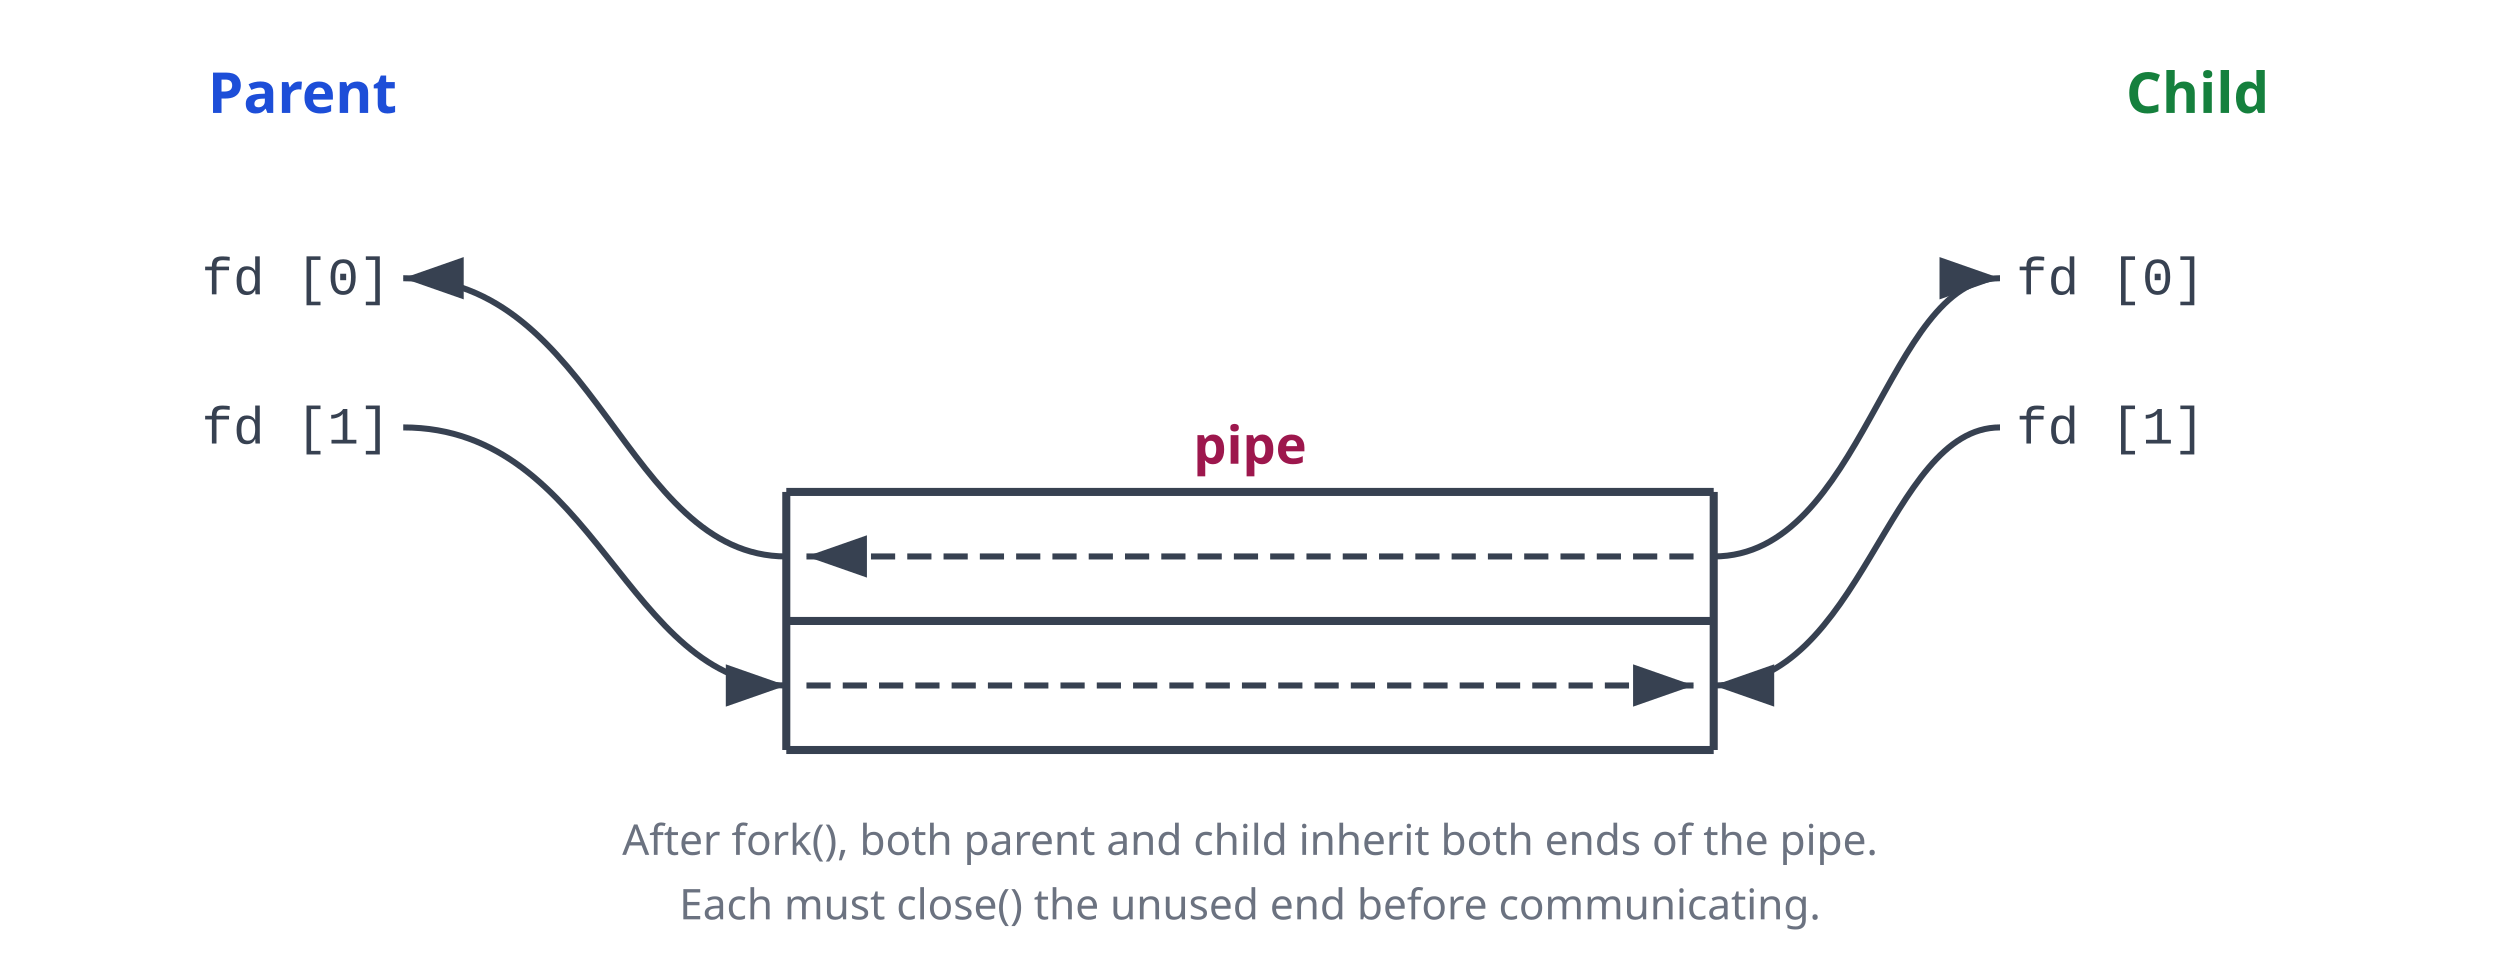
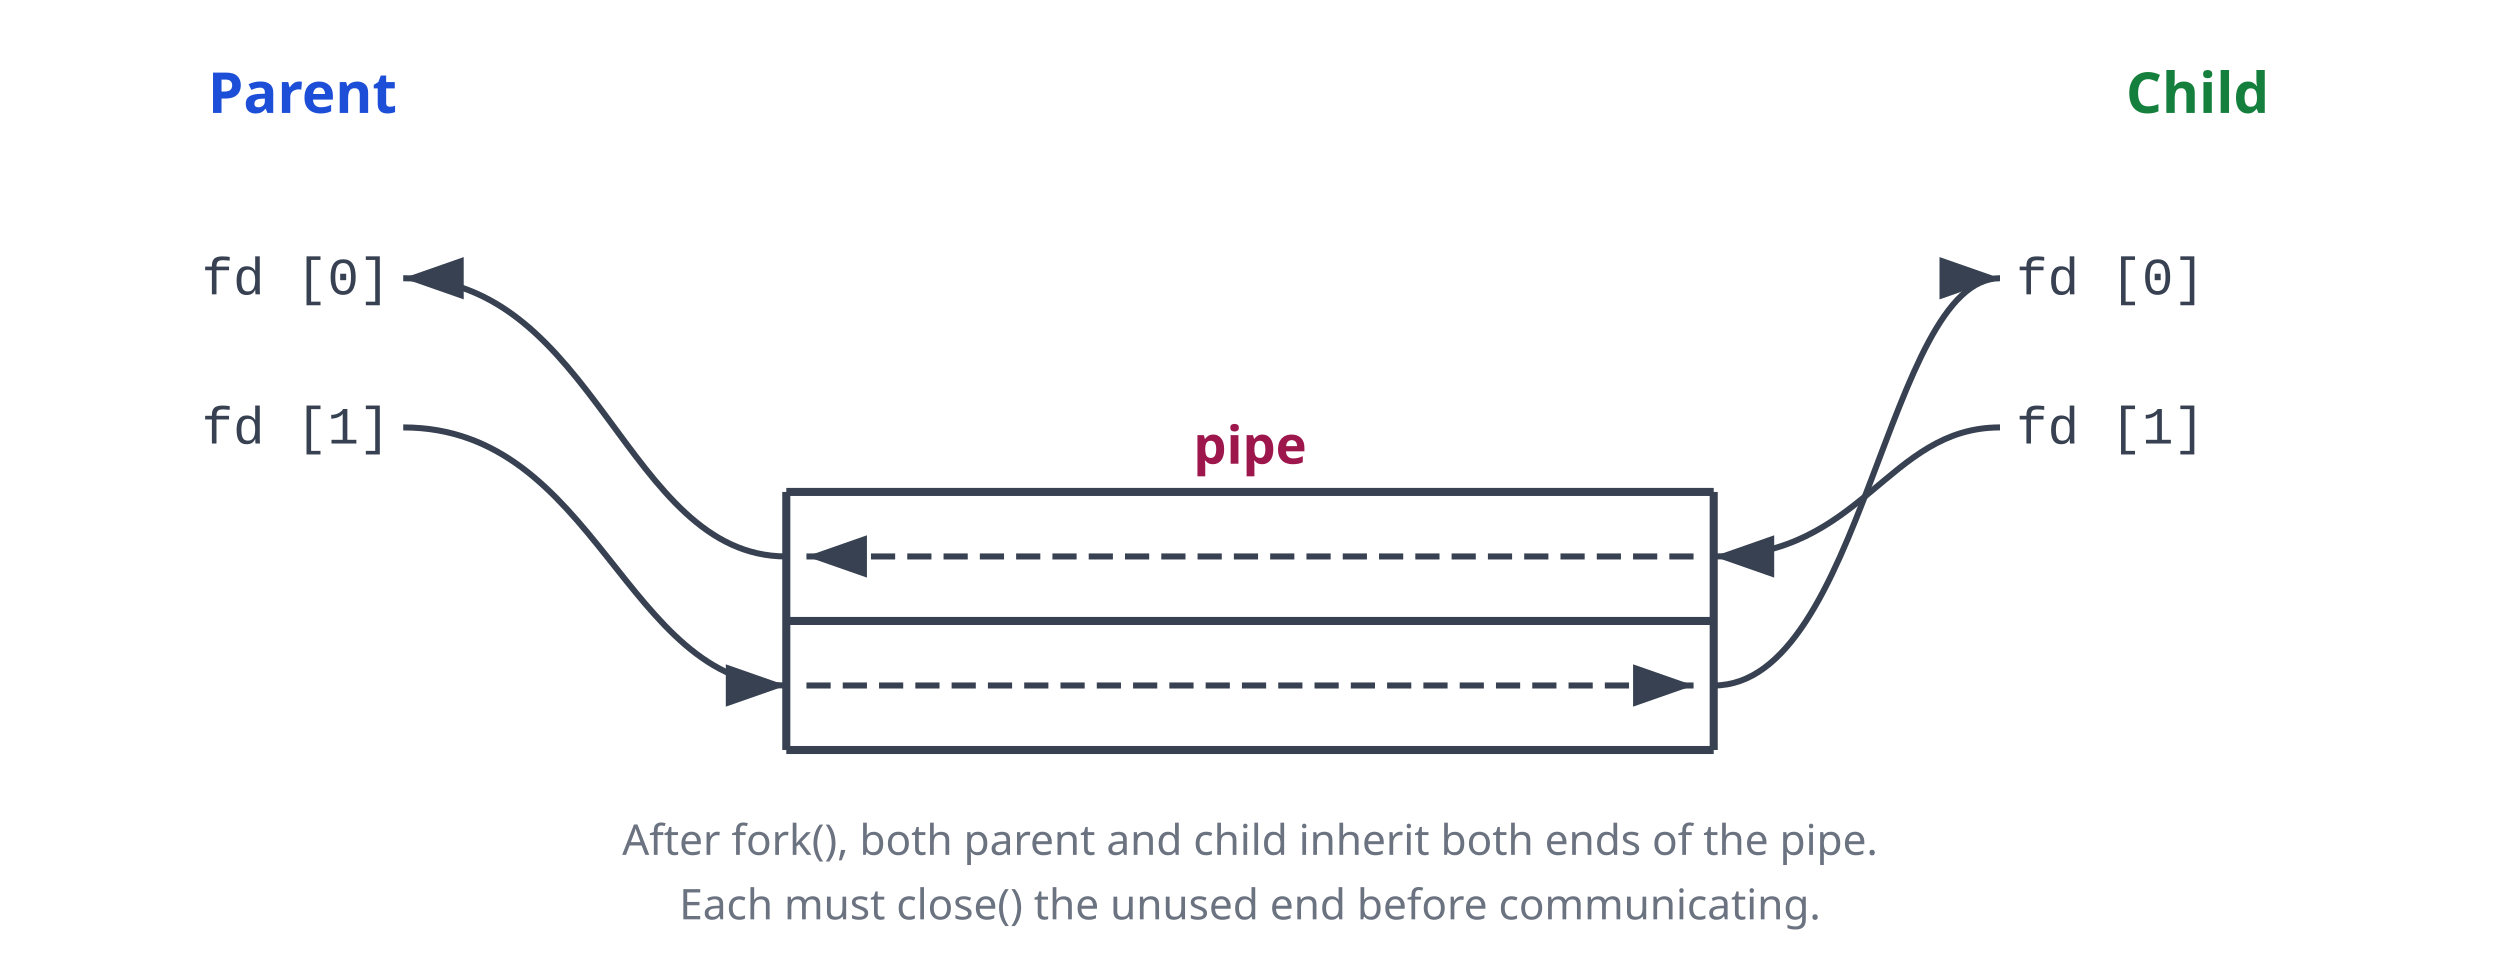
<svg xmlns="http://www.w3.org/2000/svg" viewBox="0 0 620 240" width="620" height="240">
  <defs>
    <marker id="arr" markerWidth="10" markerHeight="7" refX="10" refY="3.5" orient="auto">
      <polygon points="0 0, 10 3.5, 0 7" fill="#374151" />
    </marker>
  </defs>
  <text x="75" y="28" font-family="sans-serif" font-size="14" fill="#1d4ed8" font-weight="700" text-anchor="middle">Parent</text>
  <text x="545" y="28" font-family="sans-serif" font-size="14" fill="#15803d" font-weight="700" text-anchor="middle">Child</text>
  <text x="50" y="73" font-family="'Courier New', monospace" font-size="13" fill="#374151">fd [0]</text>
  <text x="50" y="110" font-family="'Courier New', monospace" font-size="13" fill="#374151">fd [1]</text>
  <text x="500" y="73" font-family="'Courier New', monospace" font-size="13" fill="#374151">fd [0]</text>
  <text x="500" y="110" font-family="'Courier New', monospace" font-size="13" fill="#374151">fd [1]</text>
  <text x="310" y="115" font-family="sans-serif" font-size="13" fill="#9d174d" text-anchor="middle" font-weight="600">pipe</text>
  <line x1="195" y1="122" x2="425" y2="122" stroke="#374151" stroke-width="2" />
  <line x1="420" y1="138" x2="200" y2="138" stroke="#374151" stroke-width="1.5" stroke-dasharray="6,3" marker-end="url(#arr)" />
  <line x1="195" y1="154" x2="425" y2="154" stroke="#374151" stroke-width="2" />
  <line x1="200" y1="170" x2="420" y2="170" stroke="#374151" stroke-width="1.5" stroke-dasharray="6,3" marker-end="url(#arr)" />
  <line x1="195" y1="186" x2="425" y2="186" stroke="#374151" stroke-width="2" />
  <line x1="195" y1="122" x2="195" y2="186" stroke="#374151" stroke-width="2" />
  <line x1="425" y1="122" x2="425" y2="186" stroke="#374151" stroke-width="2" />
  <path d="M 195,138 C 155,138 148,69 100,69" stroke="#374151" stroke-width="1.5" fill="none" marker-end="url(#arr)" />
  <path d="M 100,106 C 148,106 155,170 195,170" stroke="#374151" stroke-width="1.5" fill="none" marker-end="url(#arr)" />
-   <path d="M 425,138 C 462,138 468,69 496,69" stroke="#374151" stroke-width="1.5" fill="none" marker-end="url(#arr)" />
-   <path d="M 496,106 C 468,106 462,170 425,170" stroke="#374151" stroke-width="1.5" fill="none" marker-end="url(#arr)" />
+   <path d="M 496,106 C 468,106 462,138 425,138" stroke="#374151" stroke-width="1.5" fill="none" marker-end="url(#arr)" />
+   <path d="M 425,170 C 462,170 468,69 496,69" stroke="#374151" stroke-width="1.5" fill="none" marker-end="url(#arr)" />
  <text x="310" y="212" font-family="sans-serif" font-size="10.5" fill="#6b7280" text-anchor="middle">After fork(), both parent and child inherit both ends of the pipe.</text>
  <text x="310" y="228" font-family="sans-serif" font-size="10.5" fill="#6b7280" text-anchor="middle">Each must close() the unused end before communicating.</text>
</svg>
